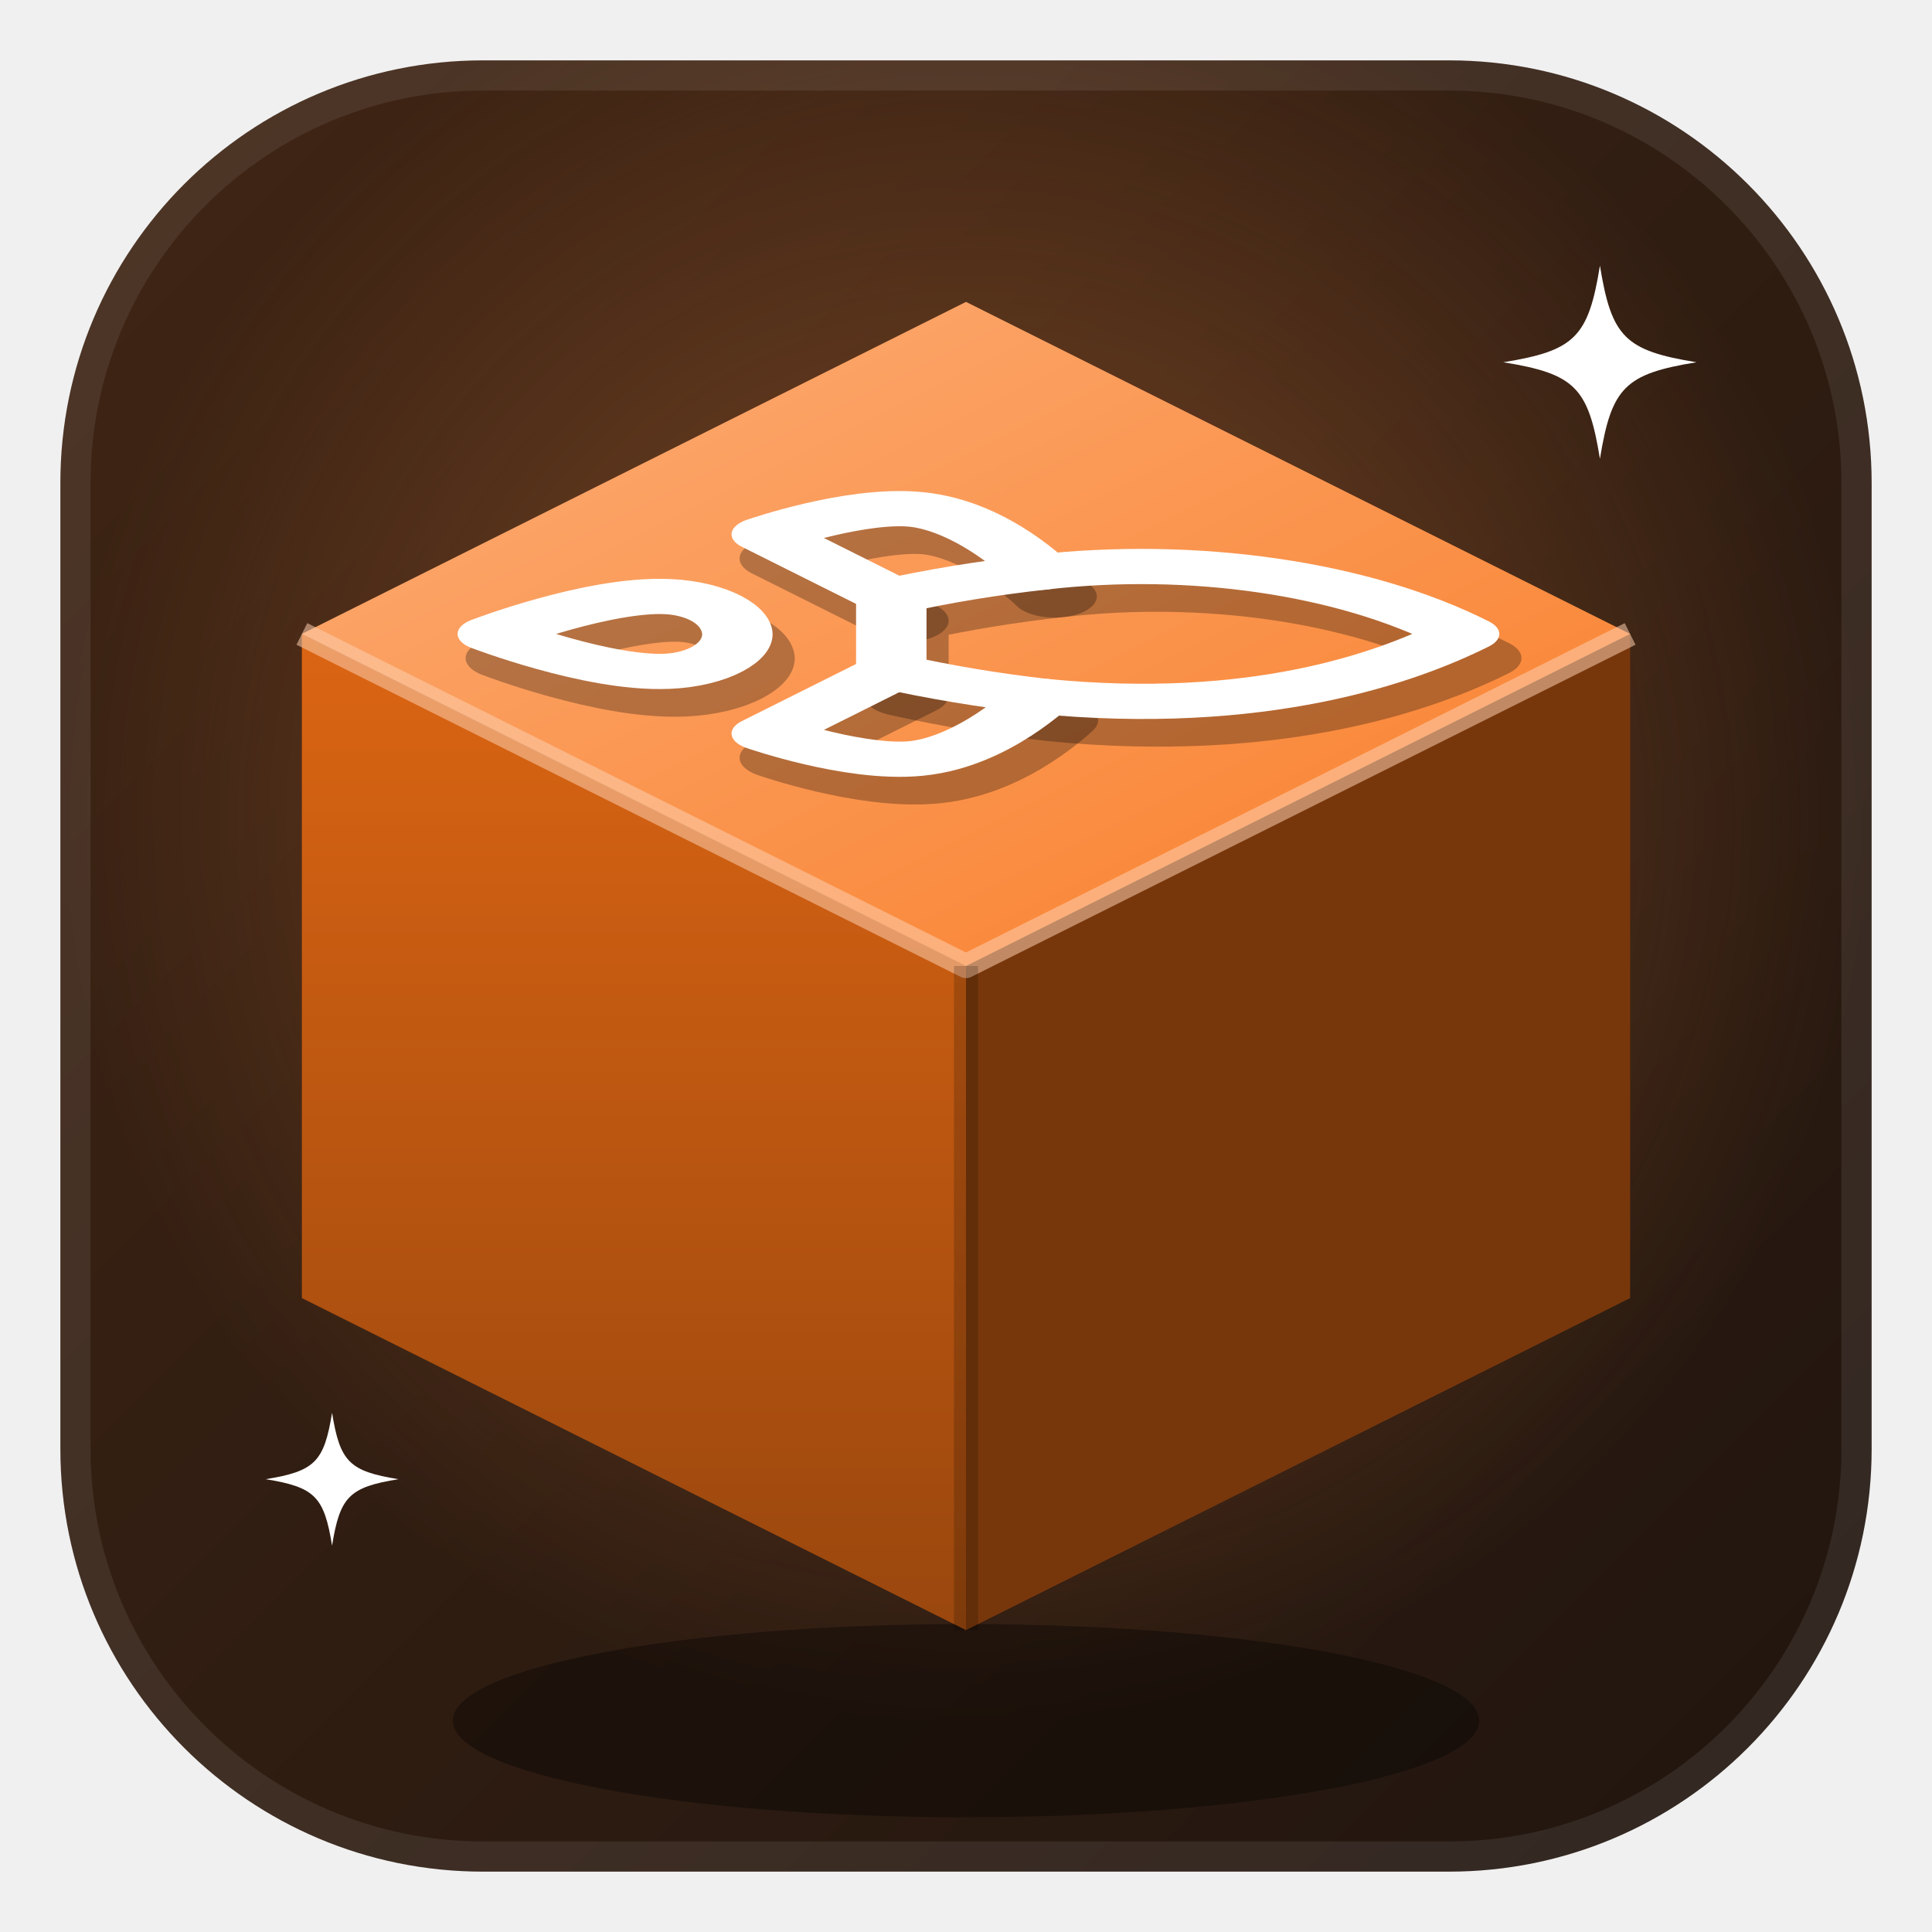
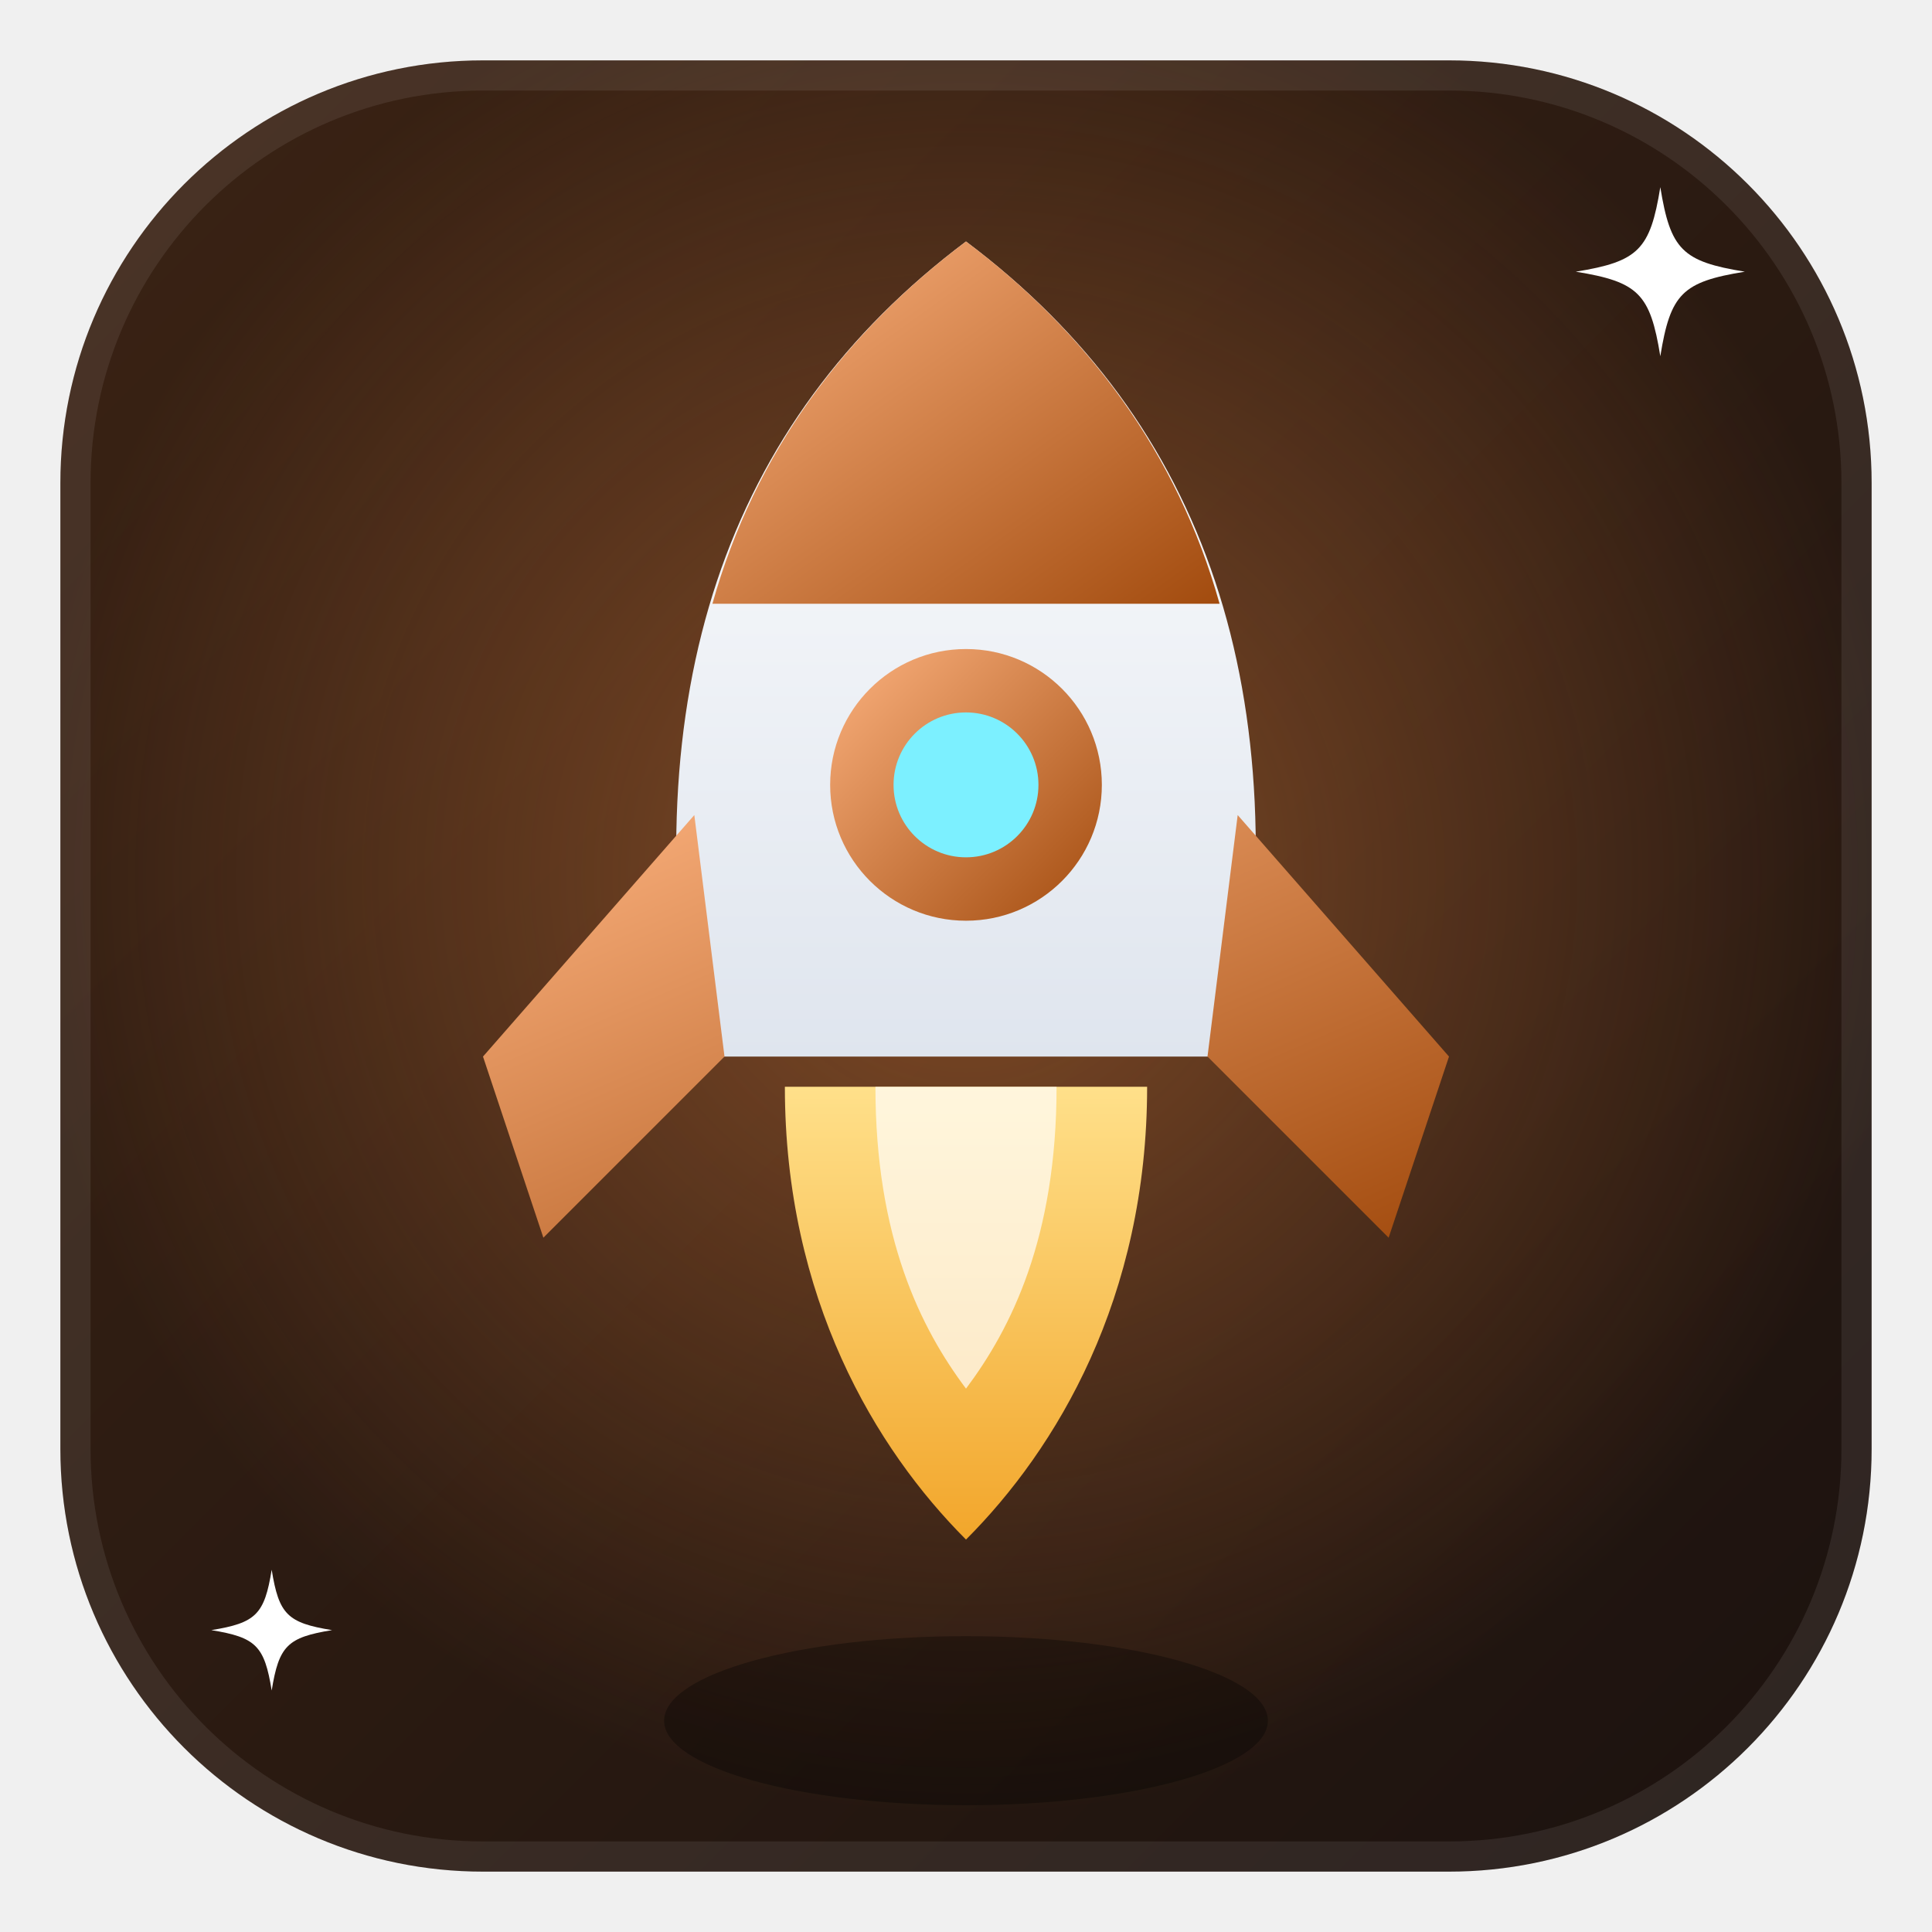
<svg xmlns="http://www.w3.org/2000/svg" viewBox="0 0 64 64" role="img" aria-hidden="true">
  <defs>
    <linearGradient id="bg" x1="0" y1="0" x2="1" y2="1">
-       <stop offset="0" stop-color="#402514" />
-       <stop offset="1" stop-color="#20150f" />
+       <stop offset="0" stop-color="#3b2314" />
+       <stop offset="1" stop-color="#1b120f" />
    </linearGradient>
-     <radialGradient id="halo" cx=".5" cy=".42" r=".5">
-       <stop offset="0" stop-color="#fa8f45" stop-opacity=".38" />
+     <radialGradient id="halo" cx=".5" cy=".45" r=".52">
+       <stop offset="0" stop-color="#fa8f45" stop-opacity=".42" />
      <stop offset="1" stop-color="#fa8f45" stop-opacity="0" />
    </radialGradient>
-     <linearGradient id="it" x1="0" y1="0" x2="1" y2="1">
-       <stop offset="0" stop-color="#fcae78" />
-       <stop offset="1" stop-color="#f97e29" />
+     <linearGradient id="im" x1="0" y1="0" x2="1" y2="1">
+       <stop offset="0" stop-color="#fcb27f" />
+       <stop offset="1" stop-color="#a24b0e" />
    </linearGradient>
-     <linearGradient id="il" x1="0" y1="0" x2="0" y2="1">
-       <stop offset="0" stop-color="#db6513" />
-       <stop offset="1" stop-color="#9a470e" />
+     <linearGradient id="iv" x1="0" y1="0" x2="0" y2="1">
+       <stop offset="0" stop-color="#fcb27f" />
+       <stop offset="1" stop-color="#f97316" />
    </linearGradient>
-     <linearGradient id="ish" x1="0" y1="0" x2="1" y2="0">
+     <linearGradient id="iw" x1="0" y1="0" x2="0" y2="1">
+       <stop offset="0" stop-color="#ffffff" />
+       <stop offset="1" stop-color="#dfe5ee" />
+     </linearGradient>
+     <linearGradient id="ig" x1="0" y1="0" x2="0" y2="1">
+       <stop offset="0" stop-color="#ffe08a" />
+       <stop offset="1" stop-color="#f2a62b" />
+     </linearGradient>
+     <radialGradient id="ih" cx=".3" cy=".25" r=".7">
+       <stop offset="0" stop-color="#fff" stop-opacity=".55" />
+       <stop offset="1" stop-color="#fff" stop-opacity="0" />
+     </radialGradient>
+     <linearGradient id="is" x1="0" y1="0" x2="1" y2="0">
      <stop offset="0" stop-color="#fff" stop-opacity="0" />
-       <stop offset=".5" stop-color="#fff" stop-opacity=".55" />
+       <stop offset=".5" stop-color="#fff" stop-opacity=".6" />
      <stop offset="1" stop-color="#fff" stop-opacity="0" />
    </linearGradient>
-     <clipPath id="ic">
-       <path d="M32 10 L54 21 L32 32 L10 21 Z" />
-     </clipPath>
  </defs>
-   <style>.ibob,.ishadow{transform-box:fill-box;transform-origin:50% 50%}@keyframes ib{0%,100%{transform:translateY(0)}50%{transform:translateY(-2.2px)}}@keyframes isd{0%,100%{transform:scaleX(1);opacity:.35}50%{transform:scaleX(.86);opacity:.22}}@keyframes is{0%,55%{transform:translateX(0)}100%{transform:translateX(78px)}}@keyframes ig{0%,100%{opacity:.9}50%{opacity:1}}.ibob{animation:ib 4.2s ease-in-out infinite}.ishadow{animation:isd 4.2s ease-in-out infinite}.ishine{animation:is 5.5s ease-in-out infinite}.iglow{animation:ig 4.2s ease-in-out infinite}.sp{transform-box:fill-box;transform-origin:50% 50%;animation:tw 3.2s ease-in-out infinite}@keyframes tw{0%,100%{opacity:.15;transform:scale(.4) rotate(0)}50%{opacity:.95;transform:scale(1) rotate(45deg)}}@media (prefers-reduced-motion:reduce){*{animation:none!important}}</style>
+   <style>.ifl,.ipu,.ibl,.isp,.iwg,.iri,.isd,.ipop{transform-box:fill-box;transform-origin:50% 50%}.igr{transform-box:fill-box;transform-origin:50% 100%}@keyframes ifl{0%,100%{transform:translateY(0)}50%{transform:translateY(-2px)}}.ifl{animation:ifl 4.2s ease-in-out infinite}@keyframes isd{0%,100%{transform:scaleX(1);opacity:.32}50%{transform:scaleX(.85);opacity:.2}}.isd{animation:isd 4.2s ease-in-out infinite}@keyframes ipu{0%,100%{opacity:.55}50%{opacity:1}}.ipu{animation:ipu 2.4s ease-in-out infinite}@keyframes ibl{0%,44%,56%,100%{opacity:1}50%{opacity:.15}}.ibl{animation:ibl 3s steps(1,end) infinite}@keyframes isp{to{transform:rotate(360deg)}}.isp{animation:isp 14s linear infinite}@keyframes iwg{0%,100%{transform:rotate(-6deg)}50%{transform:rotate(6deg)}}.iwg{animation:iwg 3.4s ease-in-out infinite}@keyframes iri{0%{transform:translateY(2px);opacity:.7}100%{transform:translateY(-3.5px);opacity:1}}.iri{animation:iri 1.6s ease-in-out infinite alternate}@keyframes igr{0%,100%{transform:scaleY(.55)}50%{transform:scaleY(1)}}.igr{animation:igr 2.8s ease-in-out infinite}@keyframes ipop{0%,100%{transform:scale(.9)}50%{transform:scale(1.08)}}.ipop{animation:ipop 2.6s ease-in-out infinite}@keyframes ish{0%,60%{transform:translateX(-30px)}100%{transform:translateX(70px)}}.ish{animation:ish 5s ease-in-out infinite}@keyframes idash{to{stroke-dashoffset:-40}}.idash{animation:idash 2.4s linear infinite}@keyframes isw{0%,100%{transform:rotate(-50deg)}50%{transform:rotate(35deg)}}.tw{transform-box:fill-box;transform-origin:50% 50%;animation:tw 3.2s ease-in-out infinite}@keyframes tw{0%,100%{opacity:.15;transform:scale(.4) rotate(0)}50%{opacity:.95;transform:scale(1) rotate(45deg)}}@media (prefers-reduced-motion:reduce){*{animation:none!important}}</style>
  <rect x="2" y="2" width="60" height="60" rx="14" fill="url(#bg)" />
  <rect x="2" y="2" width="60" height="60" rx="14" fill="url(#halo)" />
  <rect x="2.5" y="2.5" width="59" height="59" rx="13.5" fill="none" stroke="#fff" stroke-opacity=".08" />
-   <g class="ibob">
-     <ellipse cx="32" cy="57" rx="17" ry="3.2" fill="#000" opacity=".35" class="ishadow" />
-     <path d="M10 21 L32 32 V54 L10 43 Z" fill="url(#il)" />
-     <path d="M54 21 L32 32 V54 L54 43 Z" fill="#78370b" />
-     <path d="M32 10 L54 21 L32 32 L10 21 Z" fill="url(#it)" />
-     <path d="M10 21 L32 32 L54 21" fill="none" stroke="#fdcead" stroke-opacity=".55" stroke-width=".8" stroke-linejoin="round" />
-     <path d="M32 32 V54" stroke="#000" stroke-opacity=".18" stroke-width=".8" />
-     <g clip-path="url(#ic)">
-       <rect class="ishine" x="-14" y="6" width="14" height="30" fill="url(#ish)" transform="skewX(-25)" />
-     </g>
-     <g transform="translate(.5 .8)">
-       <g transform="matrix(0.825 0.4125 -0.825 0.4125 32 11.100)" fill="none" stroke="#000" stroke-opacity=".28" stroke-width="2.4" stroke-linecap="round" stroke-linejoin="round">
-         <path d="M12 15v5s3.03-.55 4-2c1.08-1.62 0-5 0-5" />
-         <path d="M4.5 16.5c-1.5 1.26-2 5-2 5s3.74-.5 5-2c.71-.84.7-2.13-.09-2.91a2.18 2.18 0 0 0-2.91-.09" />
-         <path d="M9 12a22 22 0 0 1 2-3.95A12.88 12.88 0 0 1 22 2c0 2.72-.78 7.5-6 11a22.4 22.4 0 0 1-4 2z" />
-         <path d="M9 12H4s.55-3.03 2-4c1.62-1.08 5 .05 5 .05" />
-       </g>
-     </g>
-     <g class="iglow" transform="matrix(0.825 0.4125 -0.825 0.4125 32 11.100)" fill="none" stroke="#fff" stroke-width="2" stroke-linecap="round" stroke-linejoin="round">
-       <path d="M12 15v5s3.03-.55 4-2c1.08-1.62 0-5 0-5" />
-       <path d="M4.5 16.5c-1.5 1.26-2 5-2 5s3.74-.5 5-2c.71-.84.7-2.13-.09-2.91a2.18 2.18 0 0 0-2.91-.09" />
-       <path d="M9 12a22 22 0 0 1 2-3.95A12.88 12.88 0 0 1 22 2c0 2.72-.78 7.5-6 11a22.4 22.4 0 0 1-4 2z" />
-       <path d="M9 12H4s.55-3.03 2-4c1.62-1.08 5 .05 5 .05" />
+   <ellipse class="isd" cx="32" cy="57" rx="10" ry="2.8" fill="#000" opacity=".32" />
+   <g class="ifl">
+     <path d="M32 8c8 6 11 15 9 27H23c-2-12 1-21 9-27z" fill="url(#iw)" />
+     <path d="M32 8c4 3 7 7 8.4 12H23.6C25 15 28 11 32 8z" fill="url(#im)" />
+     <circle cx="32" cy="26" r="4.5" fill="url(#im)" />
+     <circle cx="32" cy="26" r="2.4" fill="#7cf0ff" />
+     <path d="M23 27l-7 8 2 6 6-6zM41 27l7 8-2 6-6-6z" fill="url(#im)" />
+     <g class="ipu">
+       <path d="M26 36c0 7 3 12 6 15 3-3 6-8 6-15z" fill="url(#ig)" />
+       <path d="M29 36c0 5 1.5 8 3 10 1.5-2 3-5 3-10z" fill="#fff" opacity=".7" />
    </g>
  </g>
-   <g transform="translate(53 12) scale(.32)">
-     <path class="sp" d="M0 -10 C1.2 -2.6 2.6 -1.2 10 0 C2.6 1.2 1.2 2.6 0 10 C-1.2 2.6 -2.6 1.2 -10 0 C-2.6 -1.2 -1.2 -2.6 0 -10Z" fill="#fff" />
+   <g transform="translate(55 9) scale(.28)">
+     <path class="tw" d="M0 -10 C1.2 -2.6 2.6 -1.2 10 0 C2.6 1.2 1.2 2.6 0 10 C-1.2 2.6 -2.6 1.2 -10 0 C-2.6 -1.2 -1.2 -2.6 0 -10Z" fill="#fff" />
  </g>
-   <g transform="translate(11 49) scale(.22)">
-     <path class="sp" style="animation-delay:1.4s" d="M0 -10 C1.2 -2.6 2.6 -1.2 10 0 C2.6 1.2 1.2 2.6 0 10 C-1.2 2.6 -2.6 1.2 -10 0 C-2.6 -1.2 -1.2 -2.6 0 -10Z" fill="#fff" />
+   <g transform="translate(9 54) scale(.2)">
+     <path class="tw" style="animation-delay:1.4s" d="M0 -10 C1.2 -2.6 2.6 -1.2 10 0 C2.6 1.2 1.2 2.6 0 10 C-1.2 2.6 -2.6 1.2 -10 0 C-2.6 -1.2 -1.2 -2.6 0 -10Z" fill="#fff" />
  </g>
</svg>
